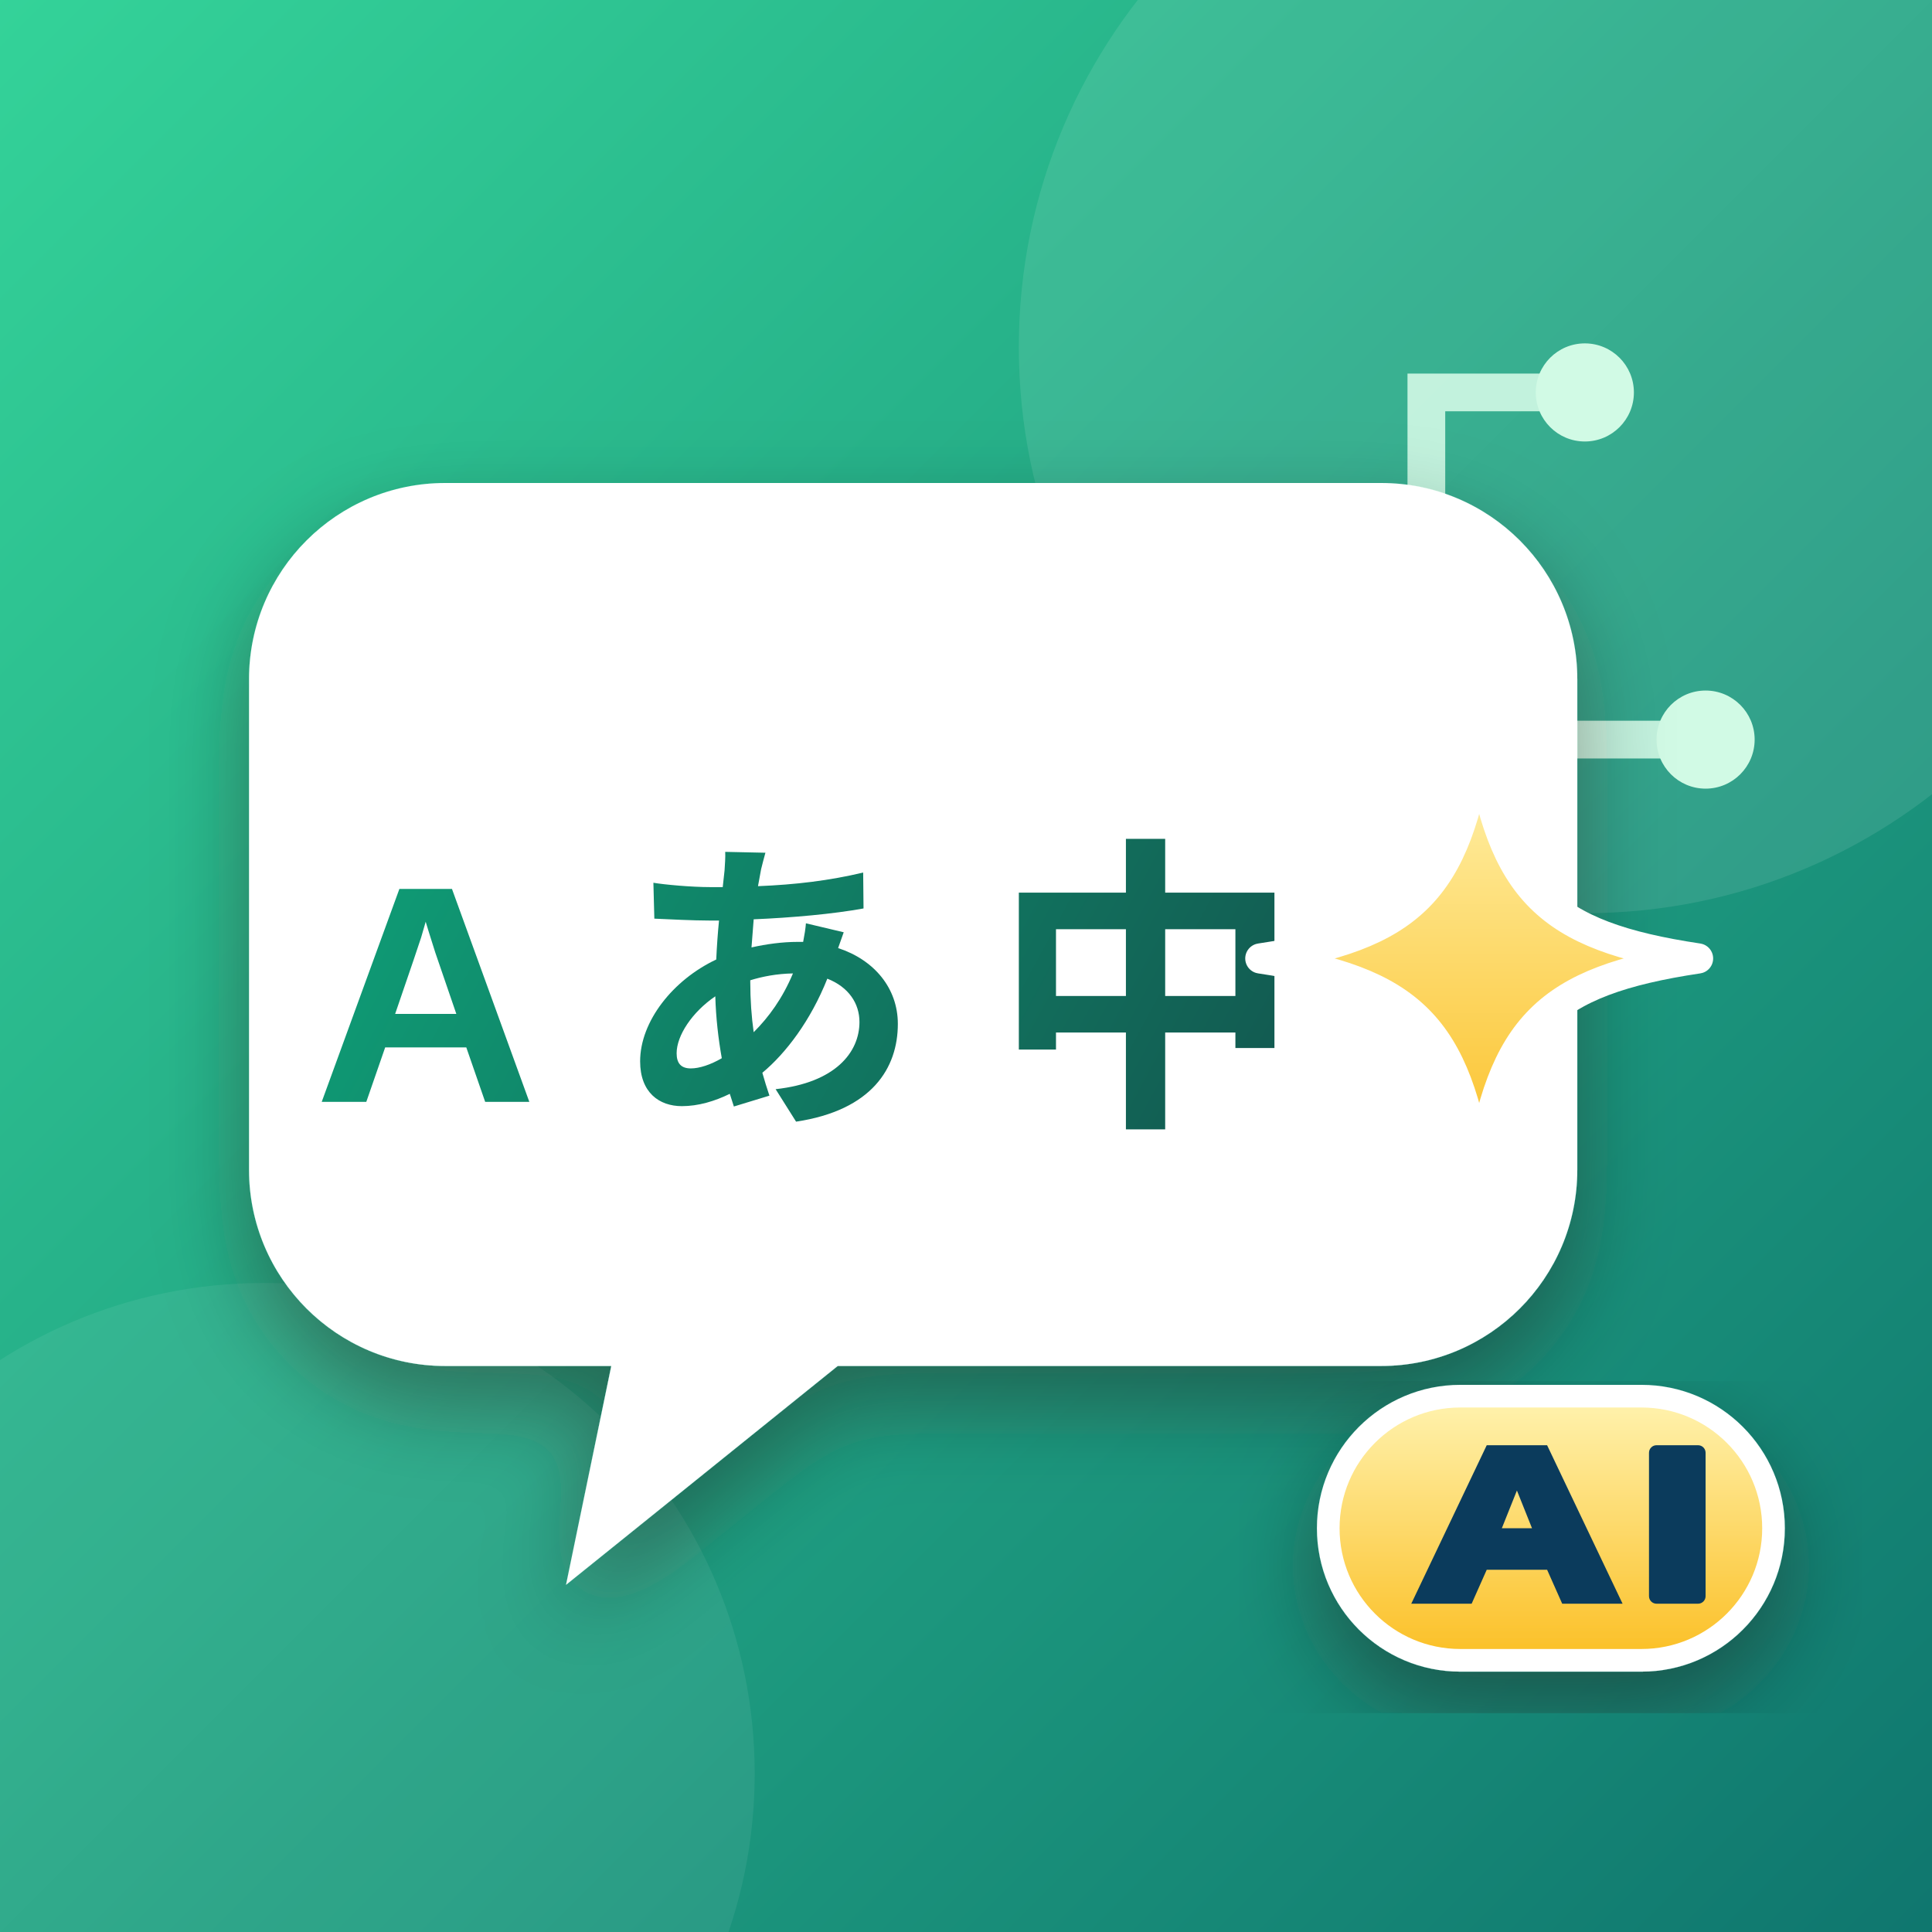
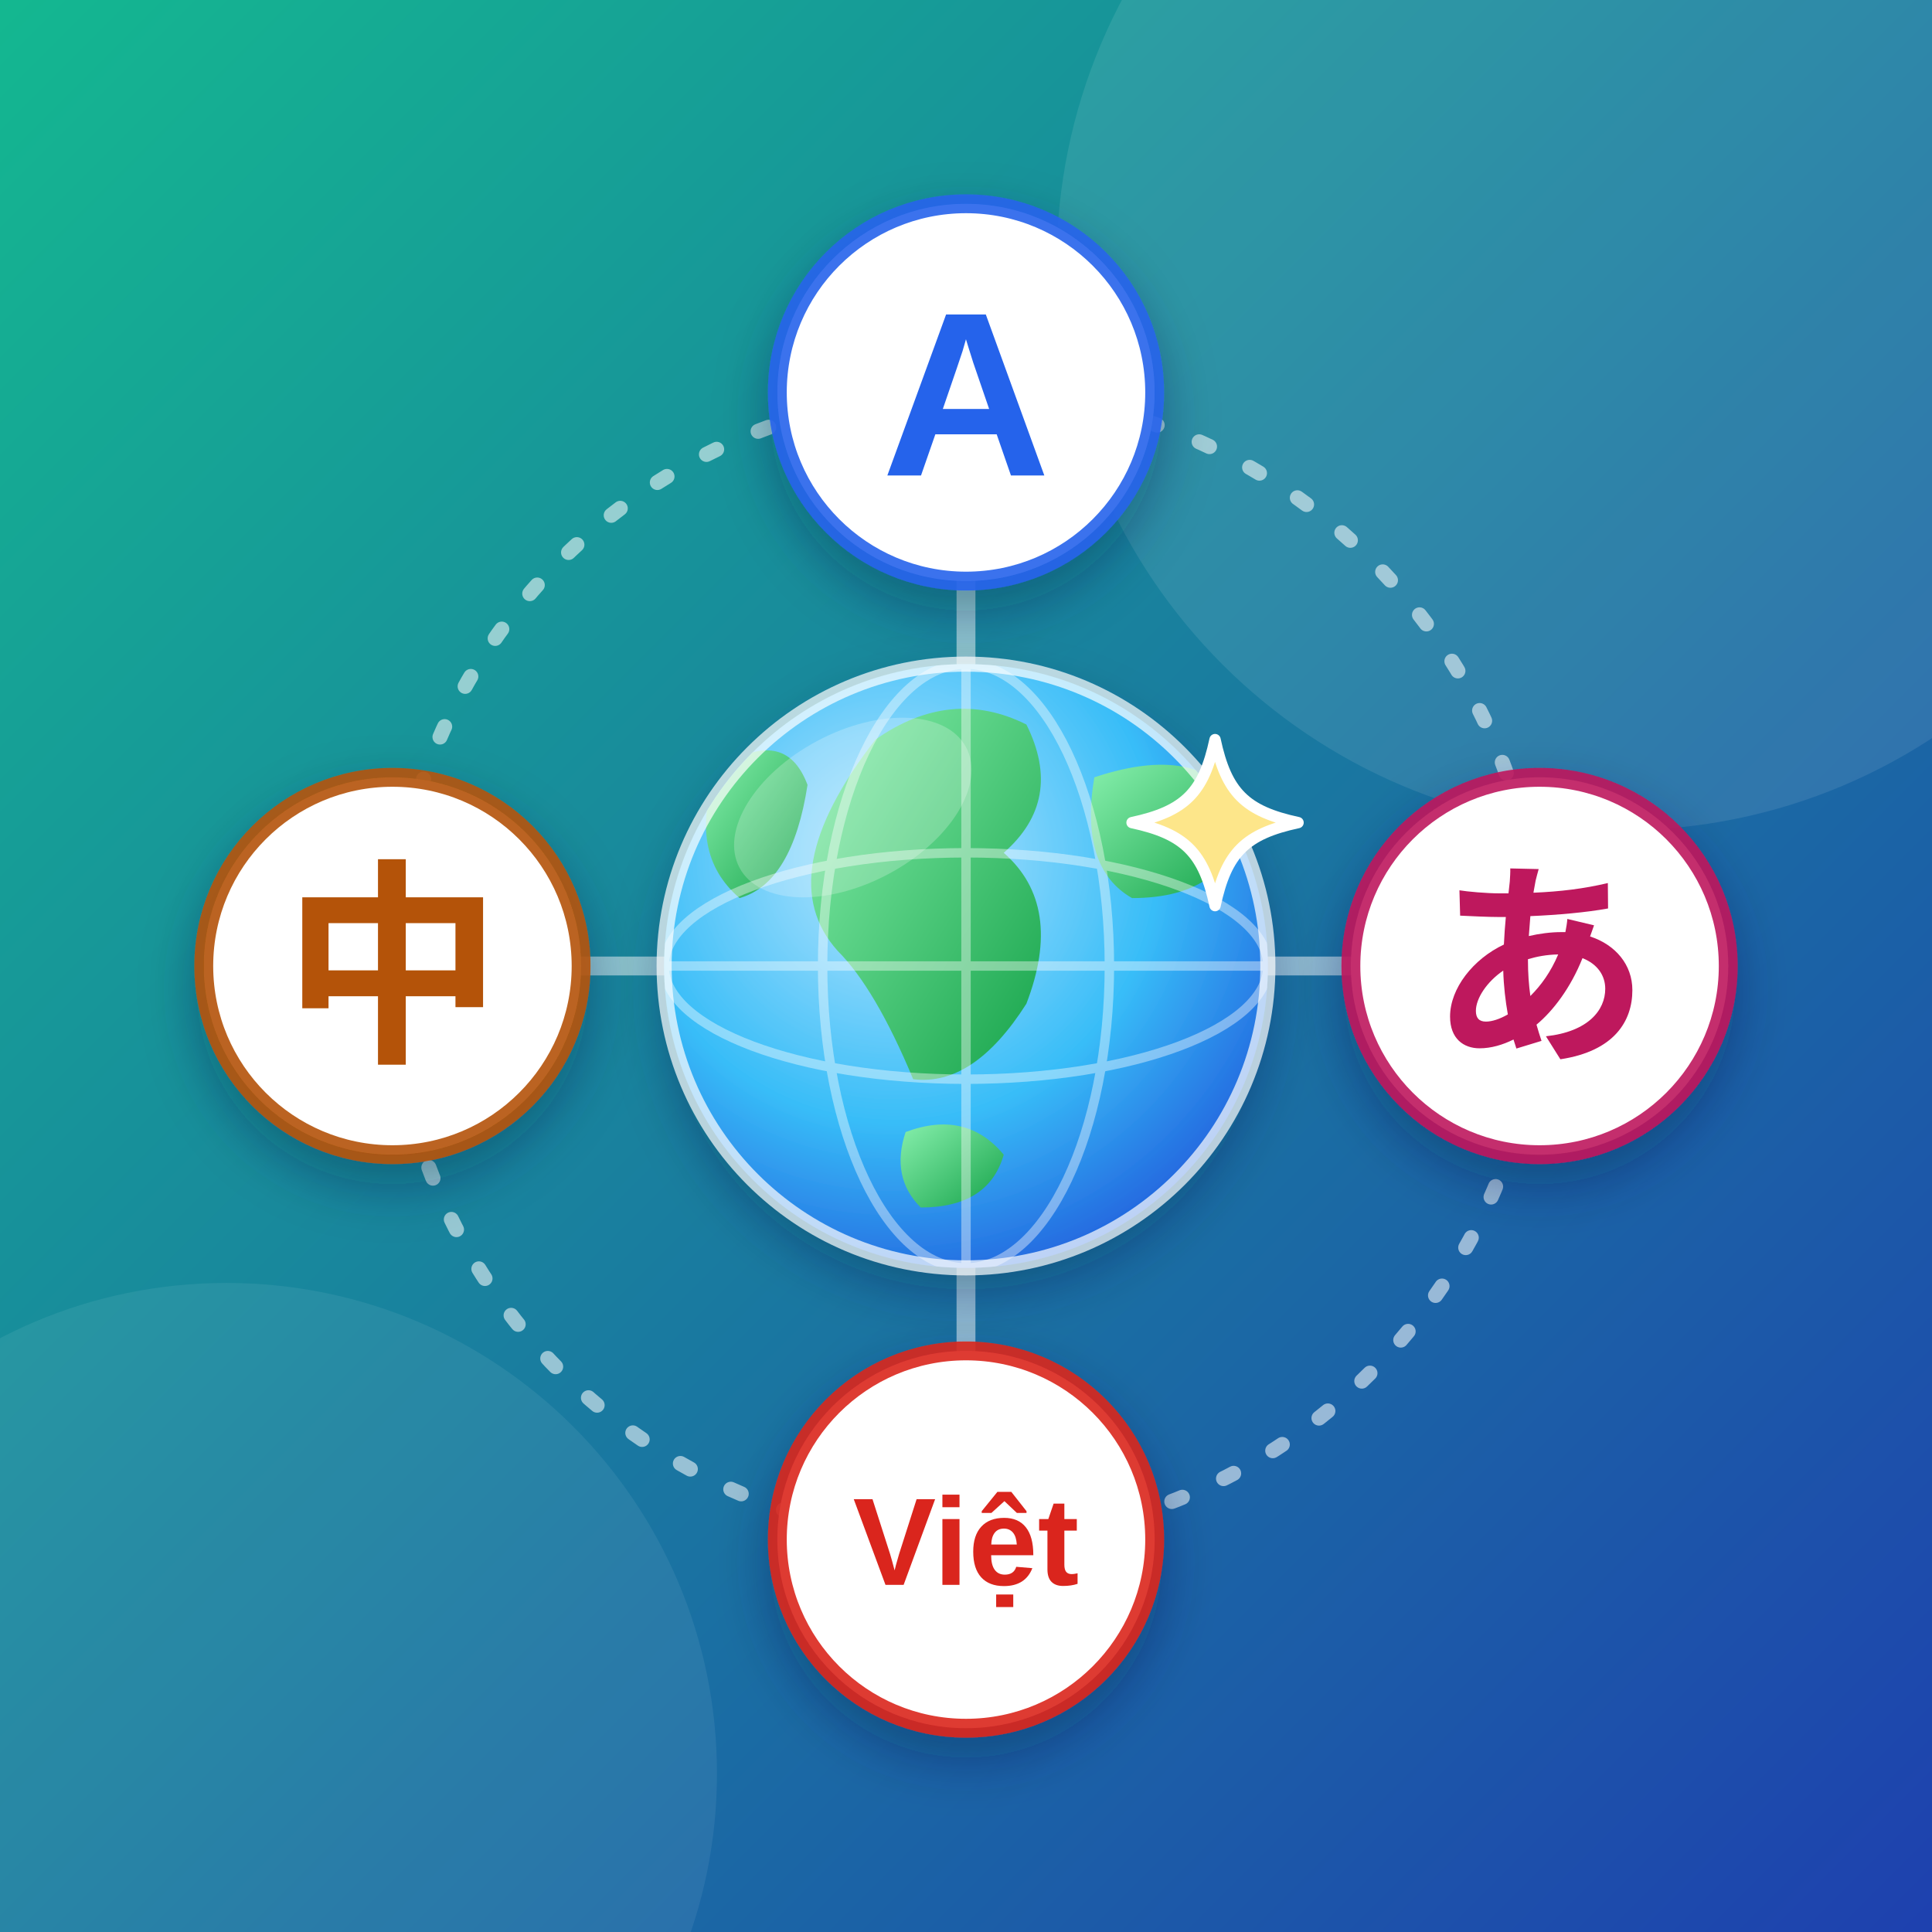
<svg xmlns="http://www.w3.org/2000/svg" viewBox="0 0 512 512">
  <defs>
    <linearGradient id="bg" x1="0" y1="0" x2="1" y2="1">
-       <stop offset="0" stop-color="#34d399" />
-       <stop offset="1" stop-color="#0f766e" />
+       <stop offset="0" stop-color="#14b890" />
+       <stop offset="1" stop-color="#1e40af" />
    </linearGradient>
-     <linearGradient id="ink" gradientUnits="userSpaceOnUse" x1="110" y1="180" x2="370" y2="320">
-       <stop offset="0" stop-color="#0f9f77" />
-       <stop offset="1" stop-color="#134e4a" />
+     <radialGradient id="sea" cx="38%" cy="32%" r="80%">
+       <stop offset="0" stop-color="#bae6fd" />
+       <stop offset=".55" stop-color="#38bdf8" />
+       <stop offset="1" stop-color="#1d4ed8" />
+     </radialGradient>
+     <linearGradient id="land" x1="0" y1="0" x2="1" y2="1">
+       <stop offset="0" stop-color="#86efac" />
+       <stop offset="1" stop-color="#16a34a" />
    </linearGradient>
-     <linearGradient id="star" x1="0" y1="0" x2="0" y2="1">
-       <stop offset="0" stop-color="#fff3b0" />
-       <stop offset="1" stop-color="#fbbf24" />
-     </linearGradient>
-     <filter id="shadow" x="-20%" y="-20%" width="140%" height="140%">
-       <feDropShadow dx="0" dy="10" stdDeviation="12" flood-color="#2a0710" flood-opacity="0.35" />
+     <clipPath id="ball">
+       <circle cx="256" cy="256" r="80" />
+     </clipPath>
+     <filter id="shadow" x="-30%" y="-30%" width="160%" height="160%">
+       <feDropShadow dx="0" dy="6" stdDeviation="7" flood-color="#06223f" flood-opacity=".35" />
    </filter>
  </defs>
  <rect width="512" height="512" fill="url(#bg)" />
-   <circle cx="420" cy="92" r="150" fill="#ffffff" opacity="0.10" />
-   <circle cx="70" cy="470" r="130" fill="#ffffff" opacity="0.07" />
-   <g stroke="#d1fae5" stroke-width="10" stroke-linecap="round" fill="none" opacity="0.9">
-     <path d="M378 150 L378 104 L420 104" />
-     <path d="M412 196 L452 196" />
-   </g>
-   <g fill="#d1fae5">
-     <circle cx="420" cy="104" r="13" />
-     <circle cx="452" cy="196" r="13" />
+   <circle cx="430" cy="70" r="150" fill="#ffffff" opacity=".09" />
+   <circle cx="60" cy="470" r="130" fill="#ffffff" opacity=".07" />
+   <circle cx="256" cy="256" r="152" fill="none" stroke="#ffffff" stroke-width="4" stroke-dasharray="3 12" stroke-linecap="round" opacity=".55" />
+   <g stroke="#ffffff" stroke-width="5" stroke-linecap="round" opacity=".5">
+     <path d="M256 154V176" />
+     <path d="M358 256H336" />
+     <path d="M256 358V336" />
+     <path d="M154 256H176" />
  </g>
  <g filter="url(#shadow)">
-     <path d="M118 128 H366 a52 52 0 0 1 52 52 V310 a52 52 0 0 1 -52 52 H222 L150 420 L162 362 H118 a52 52 0 0 1 -52 -52 V180 a52 52 0 0 1 52 -52 Z" fill="#ffffff" />
+     <circle cx="256" cy="256" r="80" fill="url(#sea)" />
  </g>
-   <text x="214" y="292" font-size="82" font-weight="800" text-anchor="middle" fill="url(#ink)" font-family="Segoe UI, Yu Gothic UI, Microsoft YaHei UI, Arial, sans-serif">A あ 中</text>
-   <path d="M392 196 C398 236 410 248 450 254 C410 260 398 272 392 312 C386 272 374 260 334 254 C374 248 386 236 392 196 Z" fill="url(#star)" stroke="#ffffff" stroke-width="8" stroke-linejoin="round" />
+   <g clip-path="url(#ball)">
+     <path d="M232 196q20-14 40-4q10 20-6 34q16 14 6 40q-14 22-30 20q-10-24-20-34q-18-20 10-56z" fill="url(#land)" />
+     <path d="M290 206q30-10 40 10q-4 22-30 22q-14-8-10-32z" fill="url(#land)" />
+     <path d="M190 204q18-12 24 4q-4 26-18 30q-14-12-6-34z" fill="url(#land)" />
+     <path d="M240 300q16-6 26 6q-4 14-22 14q-8-8-4-20z" fill="url(#land)" />
+     <g fill="none" stroke="#ffffff" stroke-width="2.5" opacity=".4">
+       <ellipse cx="256" cy="256" rx="38" ry="80" />
+       <ellipse cx="256" cy="256" rx="80" ry="30" />
+       <path d="M256 176V336" />
+       <path d="M176 256H336" />
+     </g>
+     <ellipse cx="226" cy="214" rx="34" ry="20" fill="#ffffff" opacity=".22" transform="rotate(-28 226 214)" />
+   </g>
+   <circle cx="256" cy="256" r="80" fill="none" stroke="#ffffff" stroke-width="4" opacity=".7" />
+   <path d="M322 196c3 14 8 19 22 22c-14 3-19 8-22 22c-3-14-8-19-22-22c14-3 19-8 22-22z" fill="#fde68a" stroke="#ffffff" stroke-width="3" stroke-linejoin="round" />
  <g filter="url(#shadow)">
-     <rect x="352" y="370" width="118" height="70" rx="35" fill="url(#star)" stroke="#ffffff" stroke-width="6" />
+     <circle cx="256" cy="104" r="50" fill="#ffffff" />
+     <circle cx="256" cy="104" r="50" fill="none" stroke="#2563eb" stroke-width="5" opacity=".9" />
  </g>
-   <g fill="#0b3b5c" fill-rule="evenodd">
-     <path d="M374 425 L394 383 H410 L430 425 H414 L410 416 H394 L390 425 Z M398 405 H406 L402 395 Z" />
-     <rect x="437" y="383" width="15" height="42" rx="2" />
+   <text x="256" y="126" font-size="62" font-weight="800" text-anchor="middle" fill="#2563eb" font-family="Segoe UI, Noto Sans JP, Yu Gothic UI, Microsoft YaHei UI, Arial, sans-serif">A</text>
+   <g filter="url(#shadow)">
+     <circle cx="408" cy="256" r="50" fill="#ffffff" />
+     <circle cx="408" cy="256" r="50" fill="none" stroke="#be185d" stroke-width="5" opacity=".9" />
  </g>
+   <text x="408" y="277" font-size="58" font-weight="800" text-anchor="middle" fill="#be185d" font-family="Segoe UI, Noto Sans JP, Yu Gothic UI, Microsoft YaHei UI, Arial, sans-serif">あ</text>
+   <g filter="url(#shadow)">
+     <circle cx="256" cy="408" r="50" fill="#ffffff" />
+     <circle cx="256" cy="408" r="50" fill="none" stroke="#da251d" stroke-width="5" opacity=".9" />
+   </g>
+   <text x="256" y="420" font-size="33" font-weight="800" text-anchor="middle" fill="#da251d" font-family="Segoe UI, Noto Sans JP, Yu Gothic UI, Microsoft YaHei UI, Arial, sans-serif">Việt</text>
+   <g filter="url(#shadow)">
+     <circle cx="104" cy="256" r="50" fill="#ffffff" />
+     <circle cx="104" cy="256" r="50" fill="none" stroke="#b45309" stroke-width="5" opacity=".9" />
+   </g>
+   <text x="104" y="277" font-size="58" font-weight="800" text-anchor="middle" fill="#b45309" font-family="Segoe UI, Noto Sans JP, Yu Gothic UI, Microsoft YaHei UI, Arial, sans-serif">中</text>
</svg>
